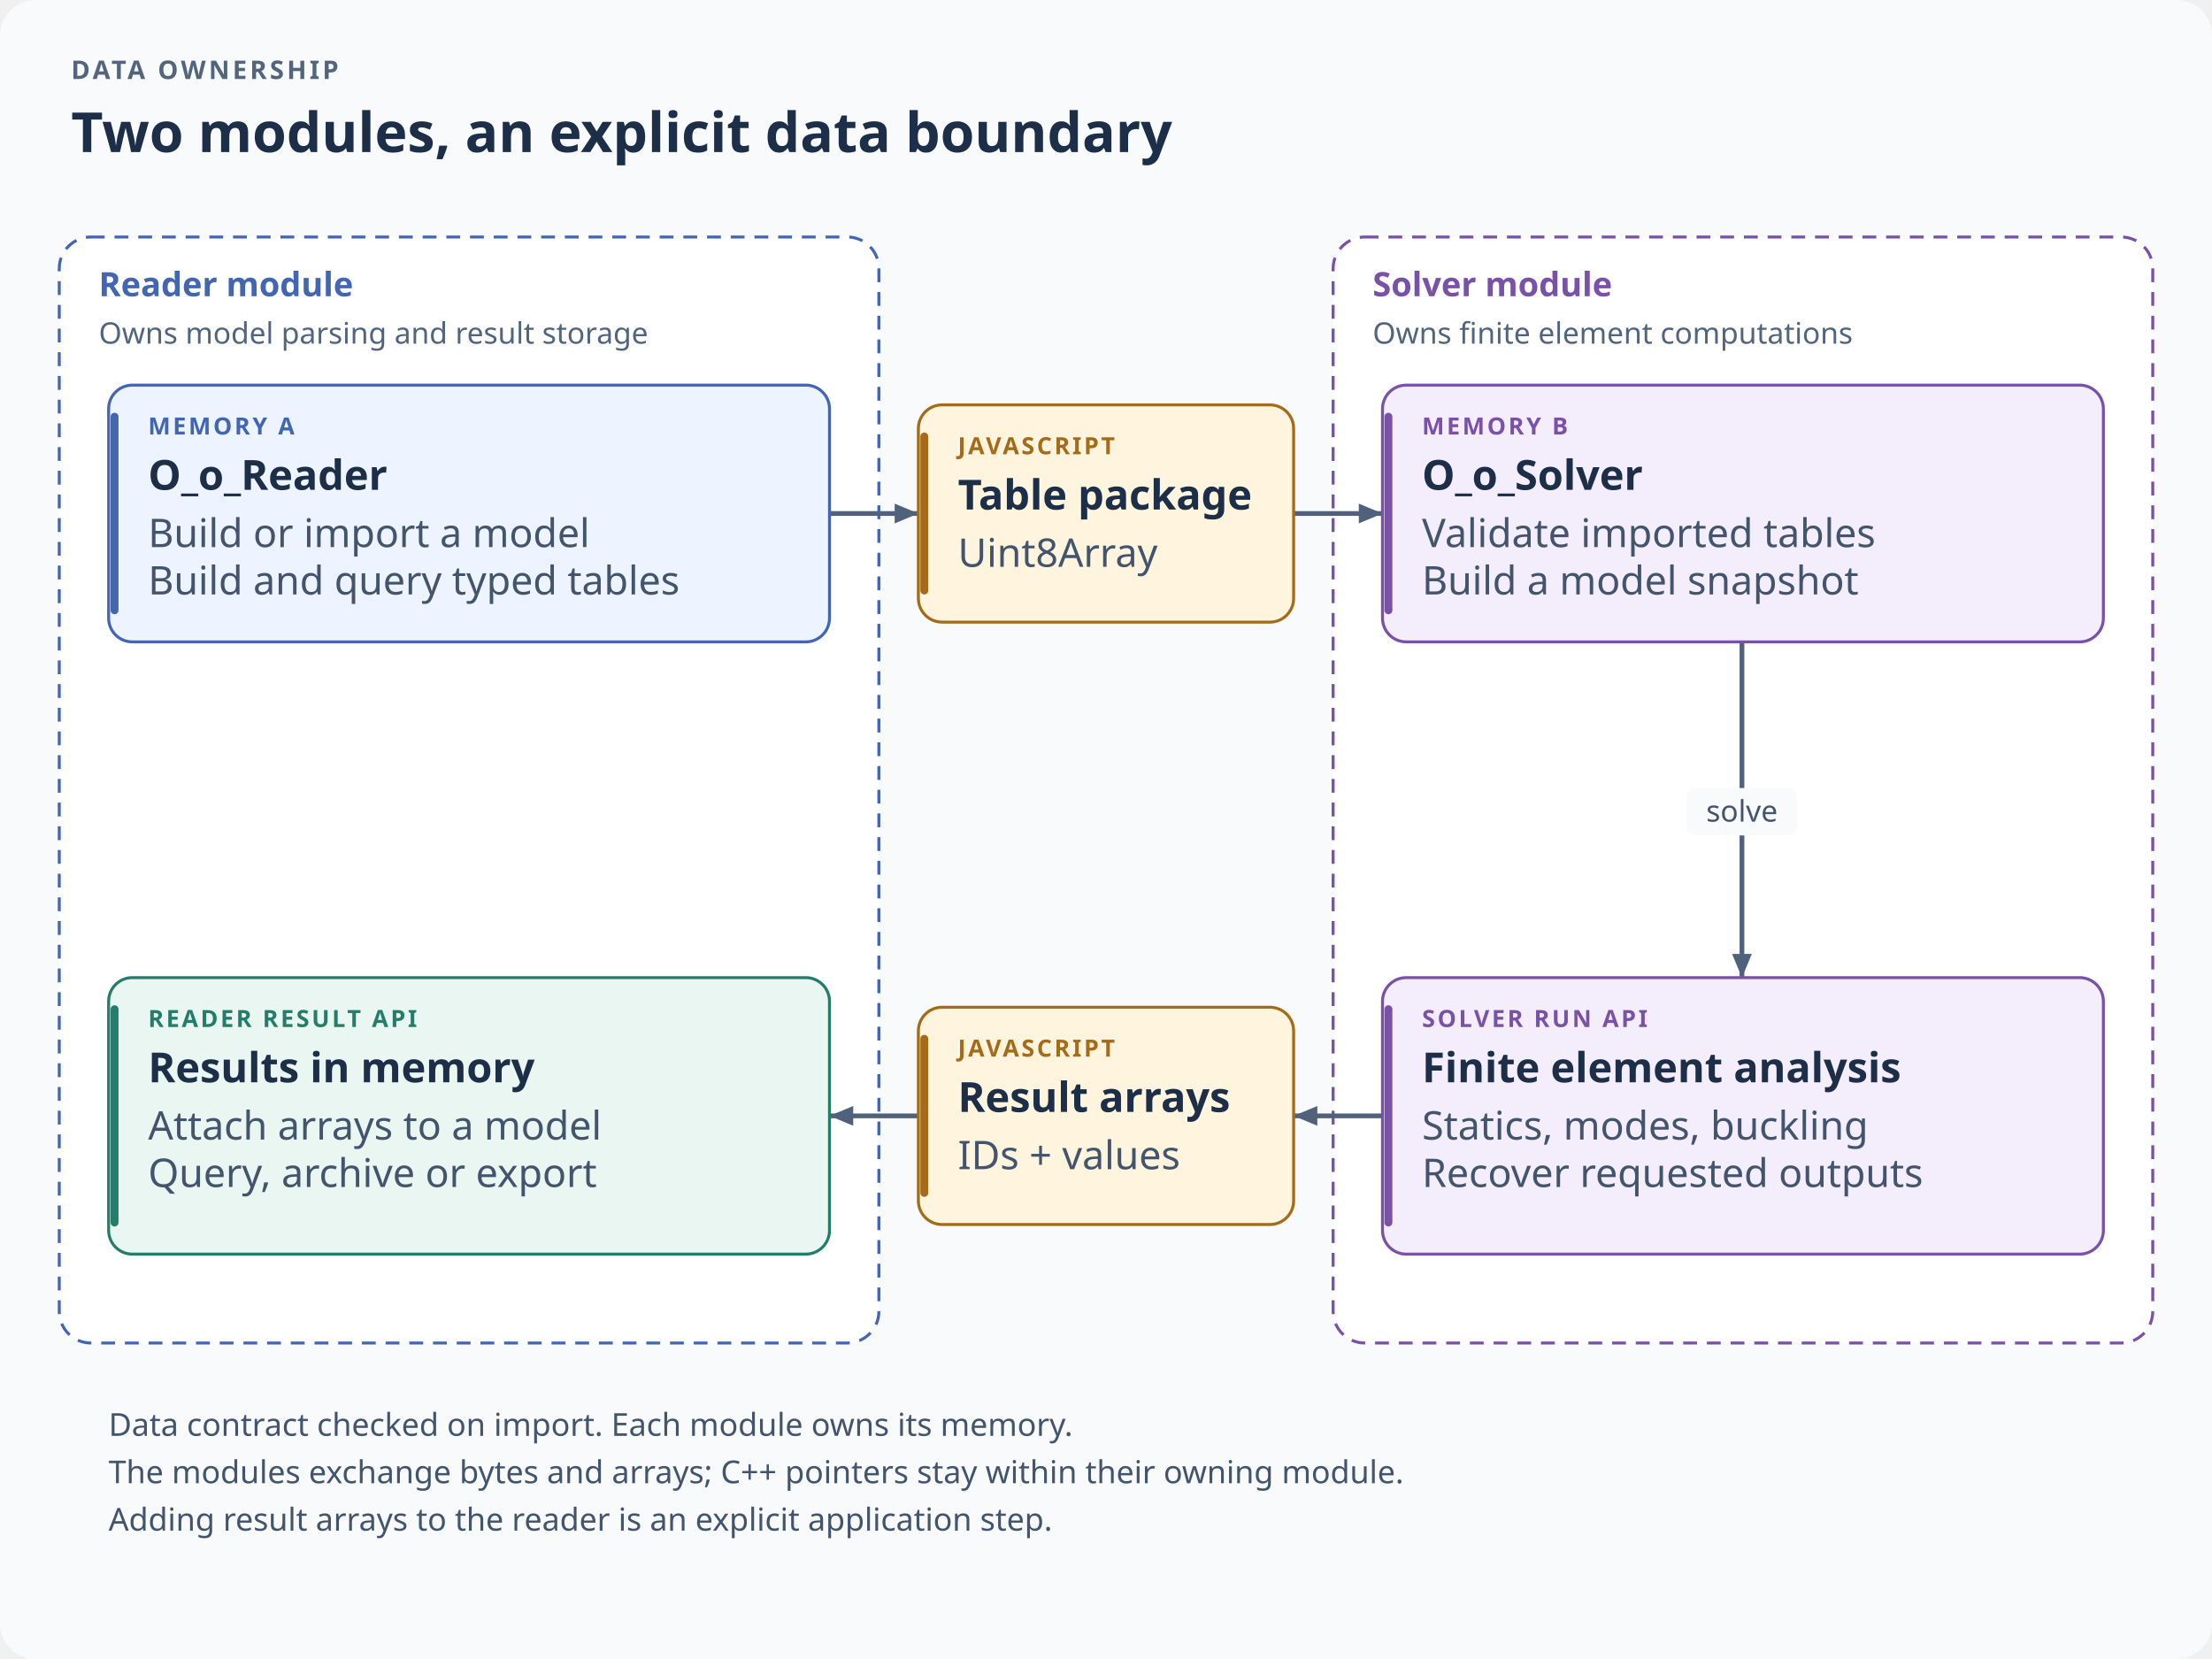
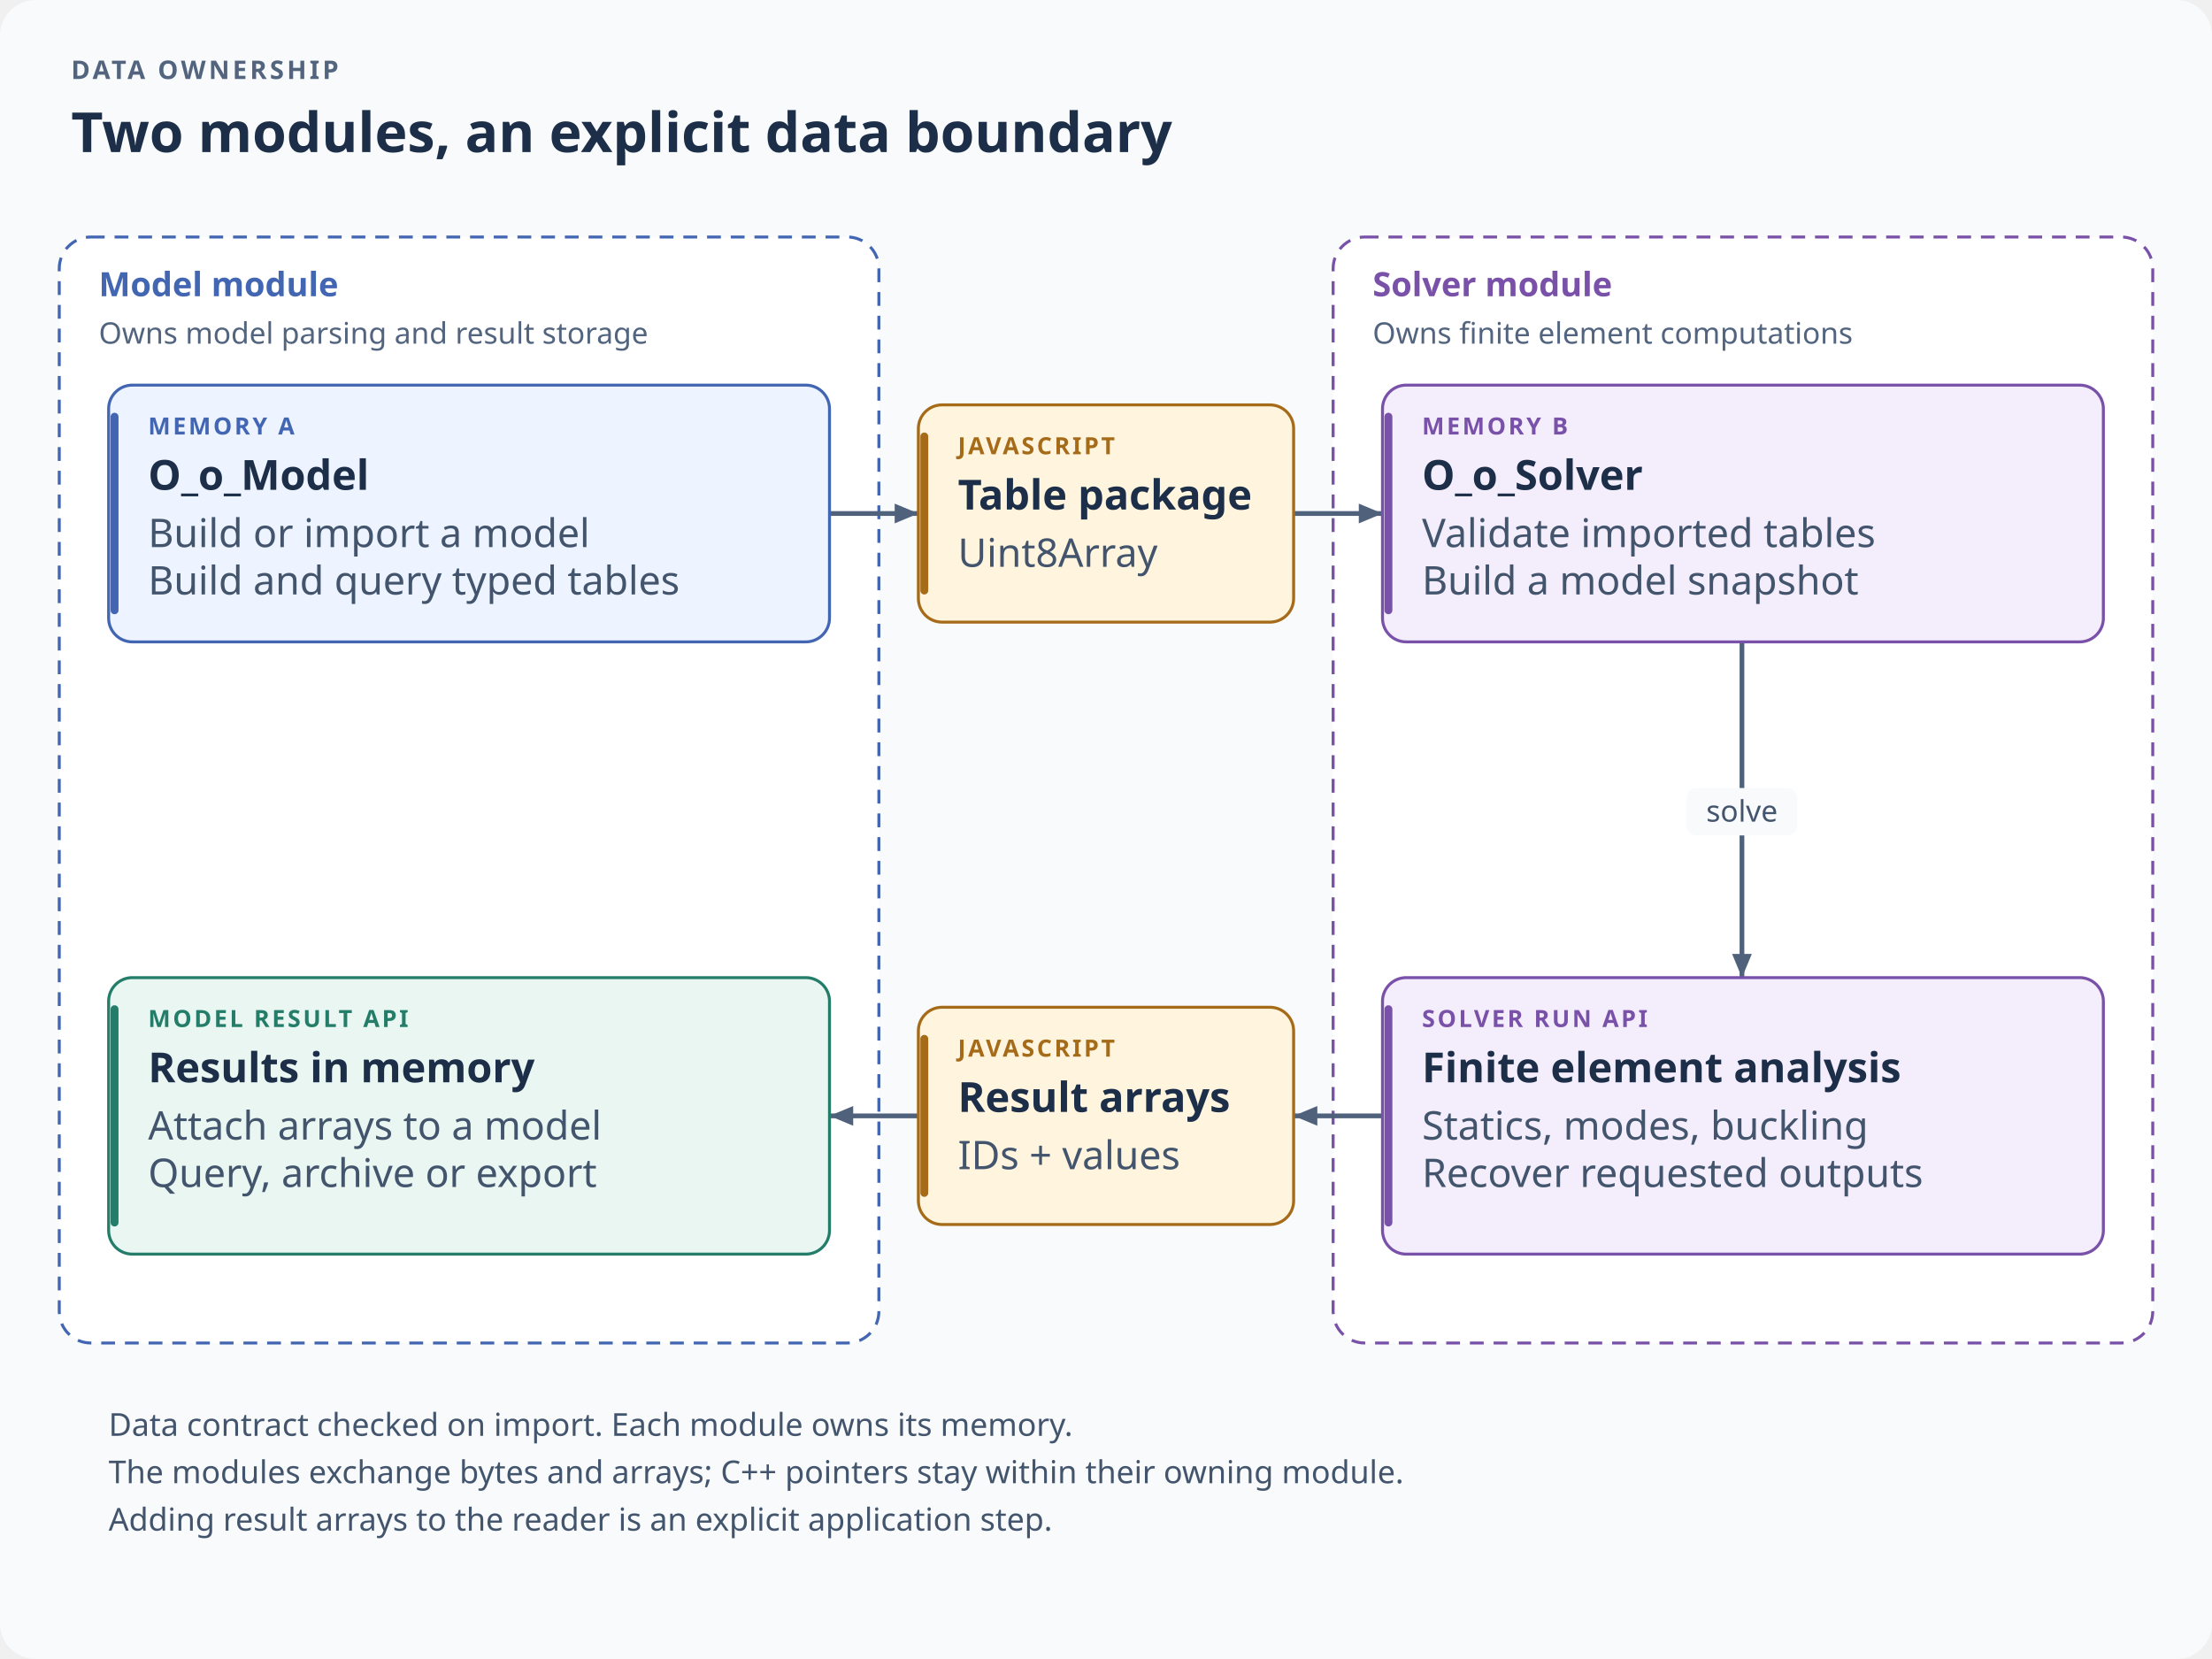
<svg xmlns="http://www.w3.org/2000/svg" width="1120" height="840" viewBox="0 0 1120 840" role="img" aria-labelledby="title description">
  <rect width="100%" height="100%" rx="18" fill="#f8fafc" />
  <g font-family="sans-serif" fill="#1c2e48">
    <text x="36" y="40" font-size="13" font-weight="700" letter-spacing="1.5" fill="#52647e">DATA OWNERSHIP</text>
    <text x="36" y="77" font-size="28" font-weight="700">Two modules, an explicit data boundary</text>
    <rect x="30" y="120" width="415" height="560" rx="16" fill="#ffffff" stroke="#4366b3" stroke-width="1.5" stroke-dasharray="7 5" />
-     <text x="50" y="150" font-size="17" font-weight="700" fill="#4366b3">Reader module</text>
+     <text x="50" y="150" font-size="17" font-weight="700" fill="#4366b3">Model module</text>
    <text x="50" y="174" font-size="15" fill="#52647e">Owns model parsing and result storage</text>
    <rect x="675" y="120" width="415" height="560" rx="16" fill="#ffffff" stroke="#7951a8" stroke-width="1.5" stroke-dasharray="7 5" />
    <text x="695" y="150" font-size="17" font-weight="700" fill="#7951a8">Solver module</text>
    <text x="695" y="174" font-size="15" fill="#52647e">Owns finite element computations</text>
    <path d="M420 260 H465" fill="none" stroke="#50627b" stroke-width="2.4" stroke-linejoin="round" />
    <polygon points="465,260 453,255 453,265" fill="#50627b" />
    <path d="M655 260 H700" fill="none" stroke="#50627b" stroke-width="2.4" stroke-linejoin="round" />
    <polygon points="700,260 688,255 688,265" fill="#50627b" />
    <path d="M882 325 V495" fill="none" stroke="#50627b" stroke-width="2.4" stroke-linejoin="round" />
    <polygon points="882,495 887,483 877,483" fill="#50627b" />
    <rect x="854.0" y="399" width="56" height="24" rx="5" fill="#f8fafc" />
    <text x="882" y="416" text-anchor="middle" font-size="15" fill="#43546d">solve</text>
    <path d="M700 565 H655" fill="none" stroke="#50627b" stroke-width="2.4" stroke-linejoin="round" />
    <polygon points="655,565 667,570 667,560" fill="#50627b" />
    <path d="M465 565 H420" fill="none" stroke="#50627b" stroke-width="2.4" stroke-linejoin="round" />
    <polygon points="420,565 432,570 432,560" fill="#50627b" />
    <rect x="55" y="195" width="365" height="130" rx="12" fill="#edf3ff" stroke="#4366b3" stroke-width="1.5" />
    <rect x="56" y="209" width="4" height="102" rx="2" fill="#4366b3" />
    <text x="75" y="220" font-size="12" font-weight="700" letter-spacing="1.2" fill="#4366b3">MEMORY A</text>
-     <text x="75" y="248" font-size="21" font-weight="700">O_o_Reader</text>
+     <text x="75" y="248" font-size="21" font-weight="700">O_o_Model</text>
    <text x="75" y="277" font-size="20" fill="#43546d">Build or import a model</text>
    <text x="75" y="301" font-size="20" fill="#43546d">Build and query typed tables</text>
    <rect x="465" y="205" width="190" height="110" rx="12" fill="#fff5df" stroke="#a56b18" stroke-width="1.5" />
    <rect x="466" y="219" width="4" height="82" rx="2" fill="#a56b18" />
    <text x="485" y="230" font-size="12" font-weight="700" letter-spacing="1.2" fill="#a56b18">JAVASCRIPT</text>
    <text x="485" y="258" font-size="21" font-weight="700">Table package</text>
    <text x="485" y="287" font-size="20" fill="#43546d">Uint8Array</text>
    <rect x="700" y="195" width="365" height="130" rx="12" fill="#f3edfc" stroke="#7951a8" stroke-width="1.5" />
    <rect x="701" y="209" width="4" height="102" rx="2" fill="#7951a8" />
    <text x="720" y="220" font-size="12" font-weight="700" letter-spacing="1.2" fill="#7951a8">MEMORY B</text>
    <text x="720" y="248" font-size="21" font-weight="700">O_o_Solver</text>
    <text x="720" y="277" font-size="20" fill="#43546d">Validate imported tables</text>
    <text x="720" y="301" font-size="20" fill="#43546d">Build a model snapshot</text>
    <rect x="55" y="495" width="365" height="140" rx="12" fill="#e9f6f2" stroke="#237d69" stroke-width="1.5" />
    <rect x="56" y="509" width="4" height="112" rx="2" fill="#237d69" />
-     <text x="75" y="520" font-size="12" font-weight="700" letter-spacing="1.2" fill="#237d69">READER RESULT API</text>
+     <text x="75" y="520" font-size="12" font-weight="700" letter-spacing="1.2" fill="#237d69">MODEL RESULT API</text>
    <text x="75" y="548" font-size="21" font-weight="700">Results in memory</text>
    <text x="75" y="577" font-size="20" fill="#43546d">Attach arrays to a model</text>
    <text x="75" y="601" font-size="20" fill="#43546d">Query, archive or export</text>
    <rect x="465" y="510" width="190" height="110" rx="12" fill="#fff5df" stroke="#a56b18" stroke-width="1.5" />
    <rect x="466" y="524" width="4" height="82" rx="2" fill="#a56b18" />
    <text x="485" y="535" font-size="12" font-weight="700" letter-spacing="1.2" fill="#a56b18">JAVASCRIPT</text>
    <text x="485" y="563" font-size="21" font-weight="700">Result arrays</text>
    <text x="485" y="592" font-size="20" fill="#43546d">IDs + values</text>
    <rect x="700" y="495" width="365" height="140" rx="12" fill="#f3edfc" stroke="#7951a8" stroke-width="1.5" />
    <rect x="701" y="509" width="4" height="112" rx="2" fill="#7951a8" />
    <text x="720" y="520" font-size="12" font-weight="700" letter-spacing="1.2" fill="#7951a8">SOLVER RUN API</text>
    <text x="720" y="548" font-size="21" font-weight="700">Finite element analysis</text>
    <text x="720" y="577" font-size="20" fill="#43546d">Statics, modes, buckling</text>
    <text x="720" y="601" font-size="20" fill="#43546d">Recover requested outputs</text>
    <text x="55" y="727" font-size="16" fill="#43546d">Data contract checked on import. Each module owns its memory.</text>
    <text x="55" y="751" font-size="16" fill="#43546d">The modules exchange bytes and arrays; C++ pointers stay within their owning module.</text>
    <text x="55" y="775" font-size="16" fill="#43546d">Adding result arrays to the reader is an explicit application step.</text>
  </g>
</svg>
